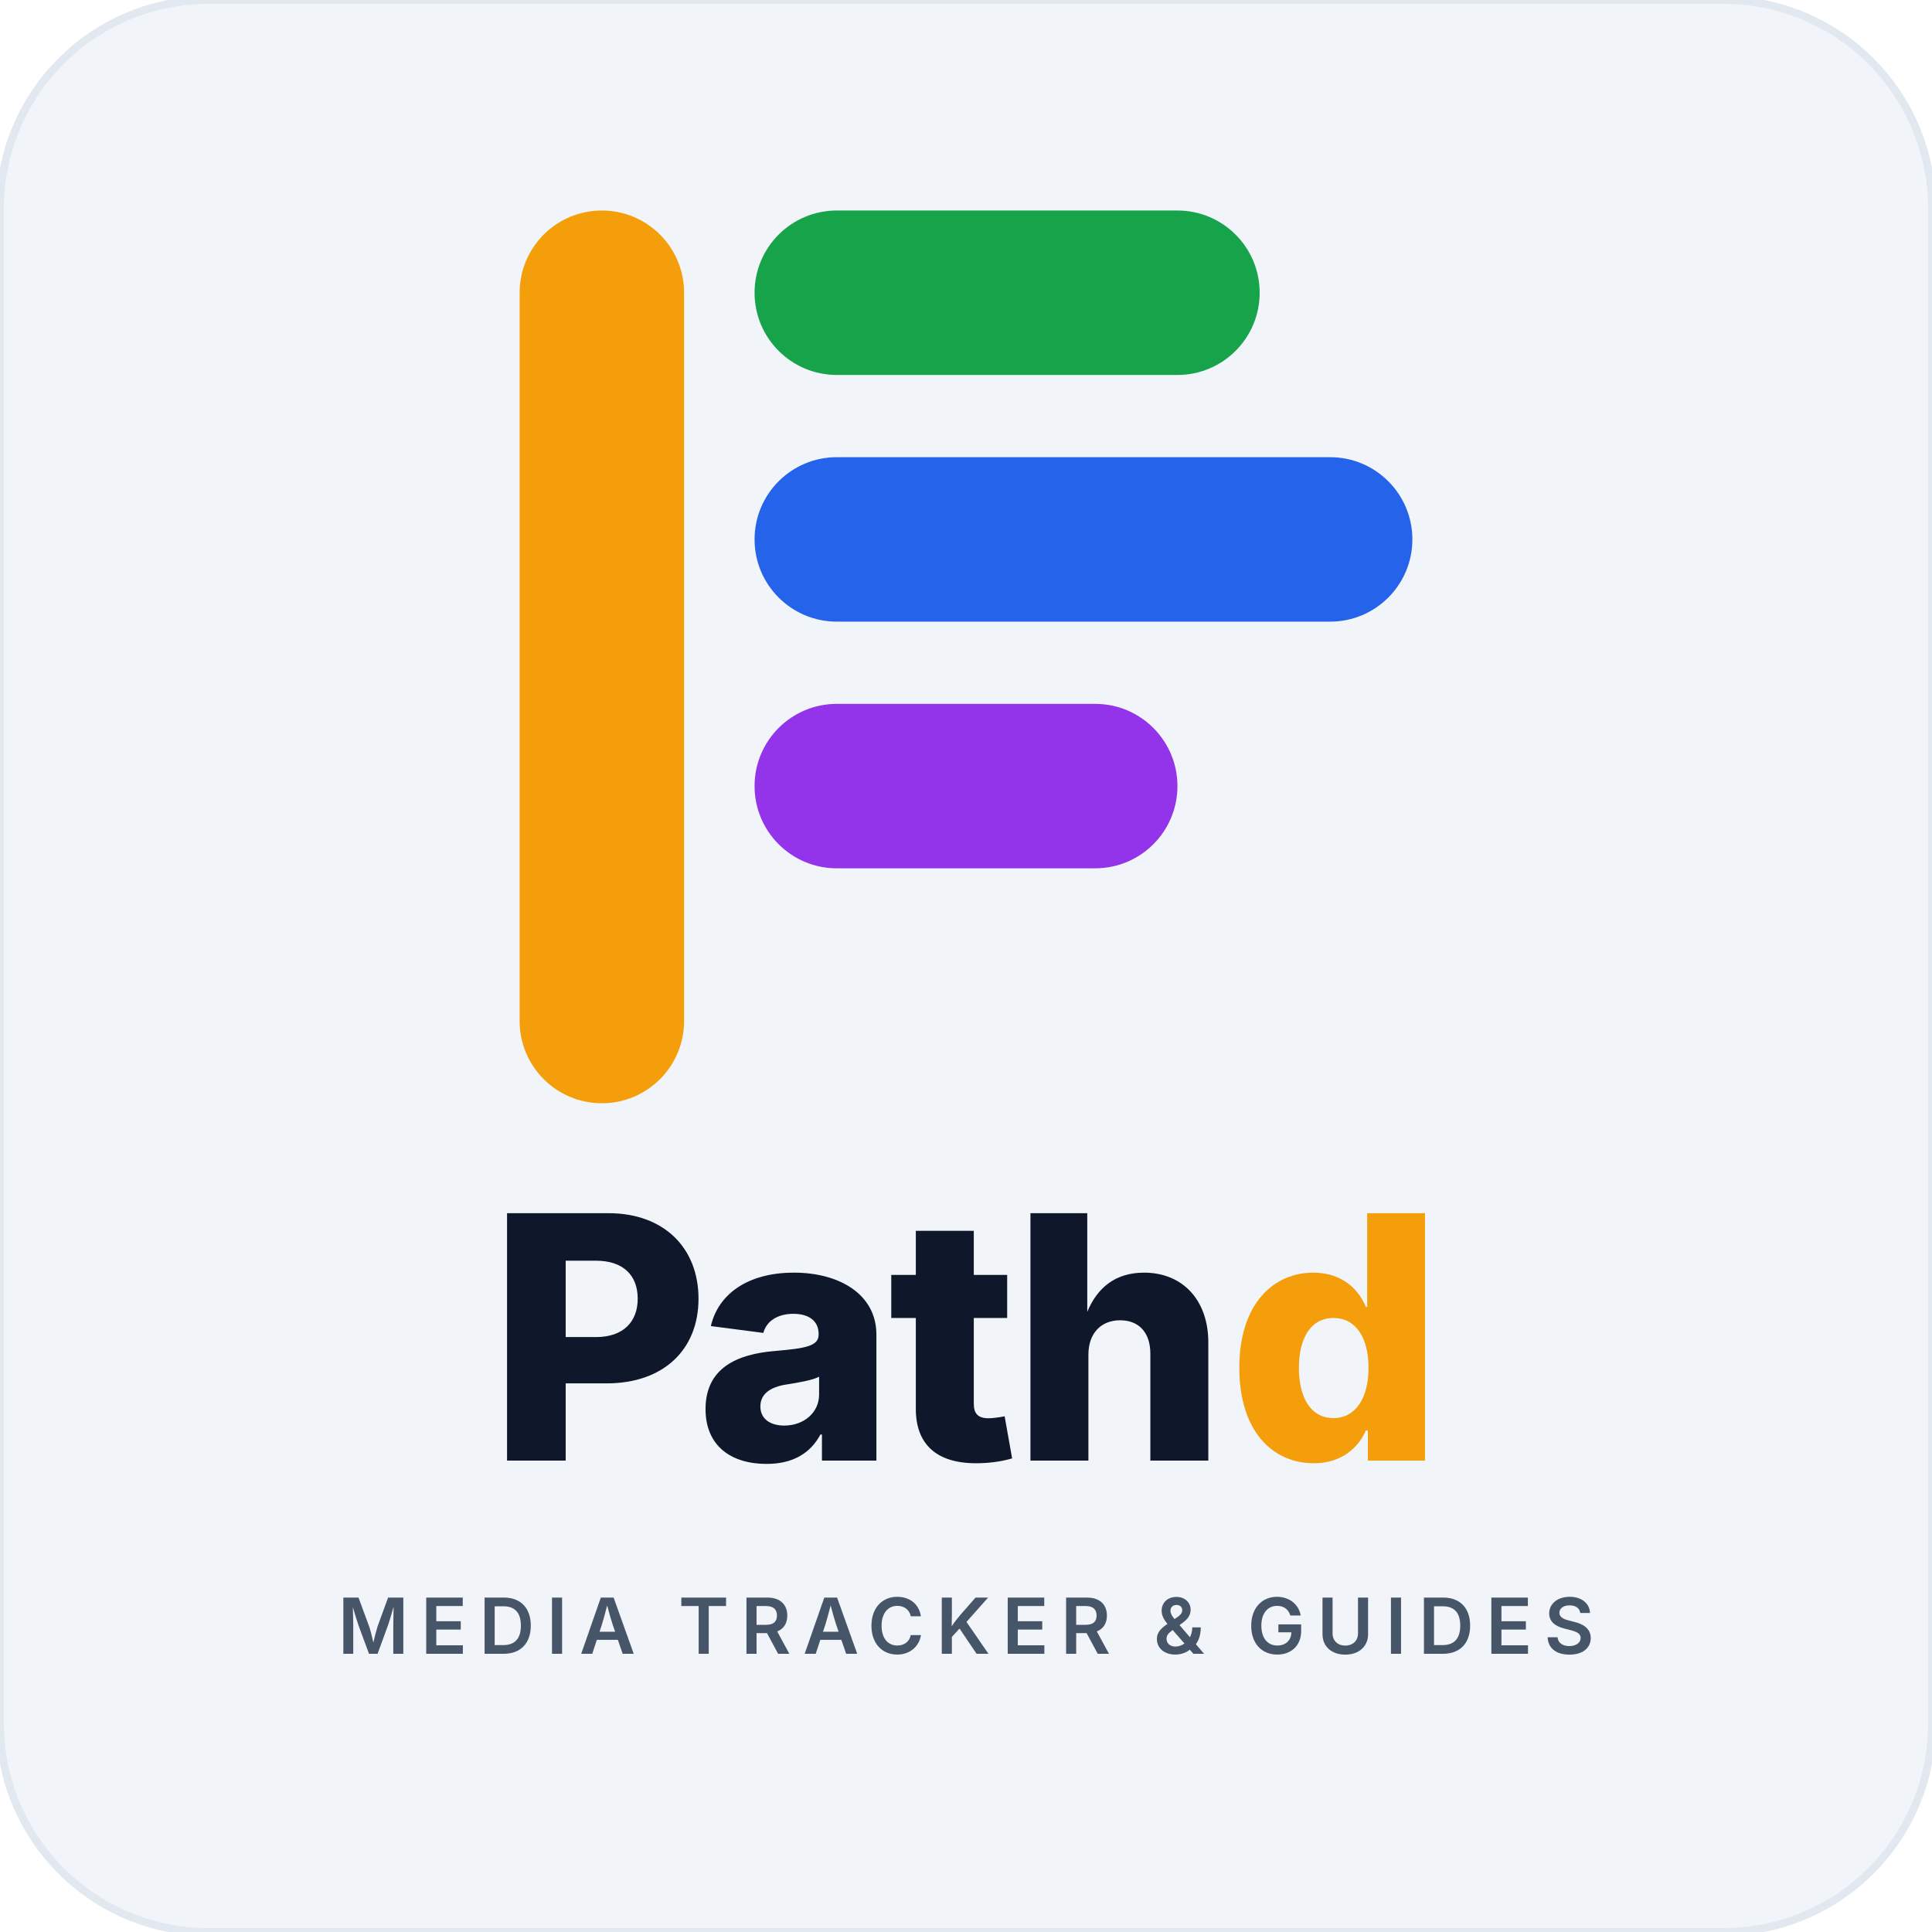
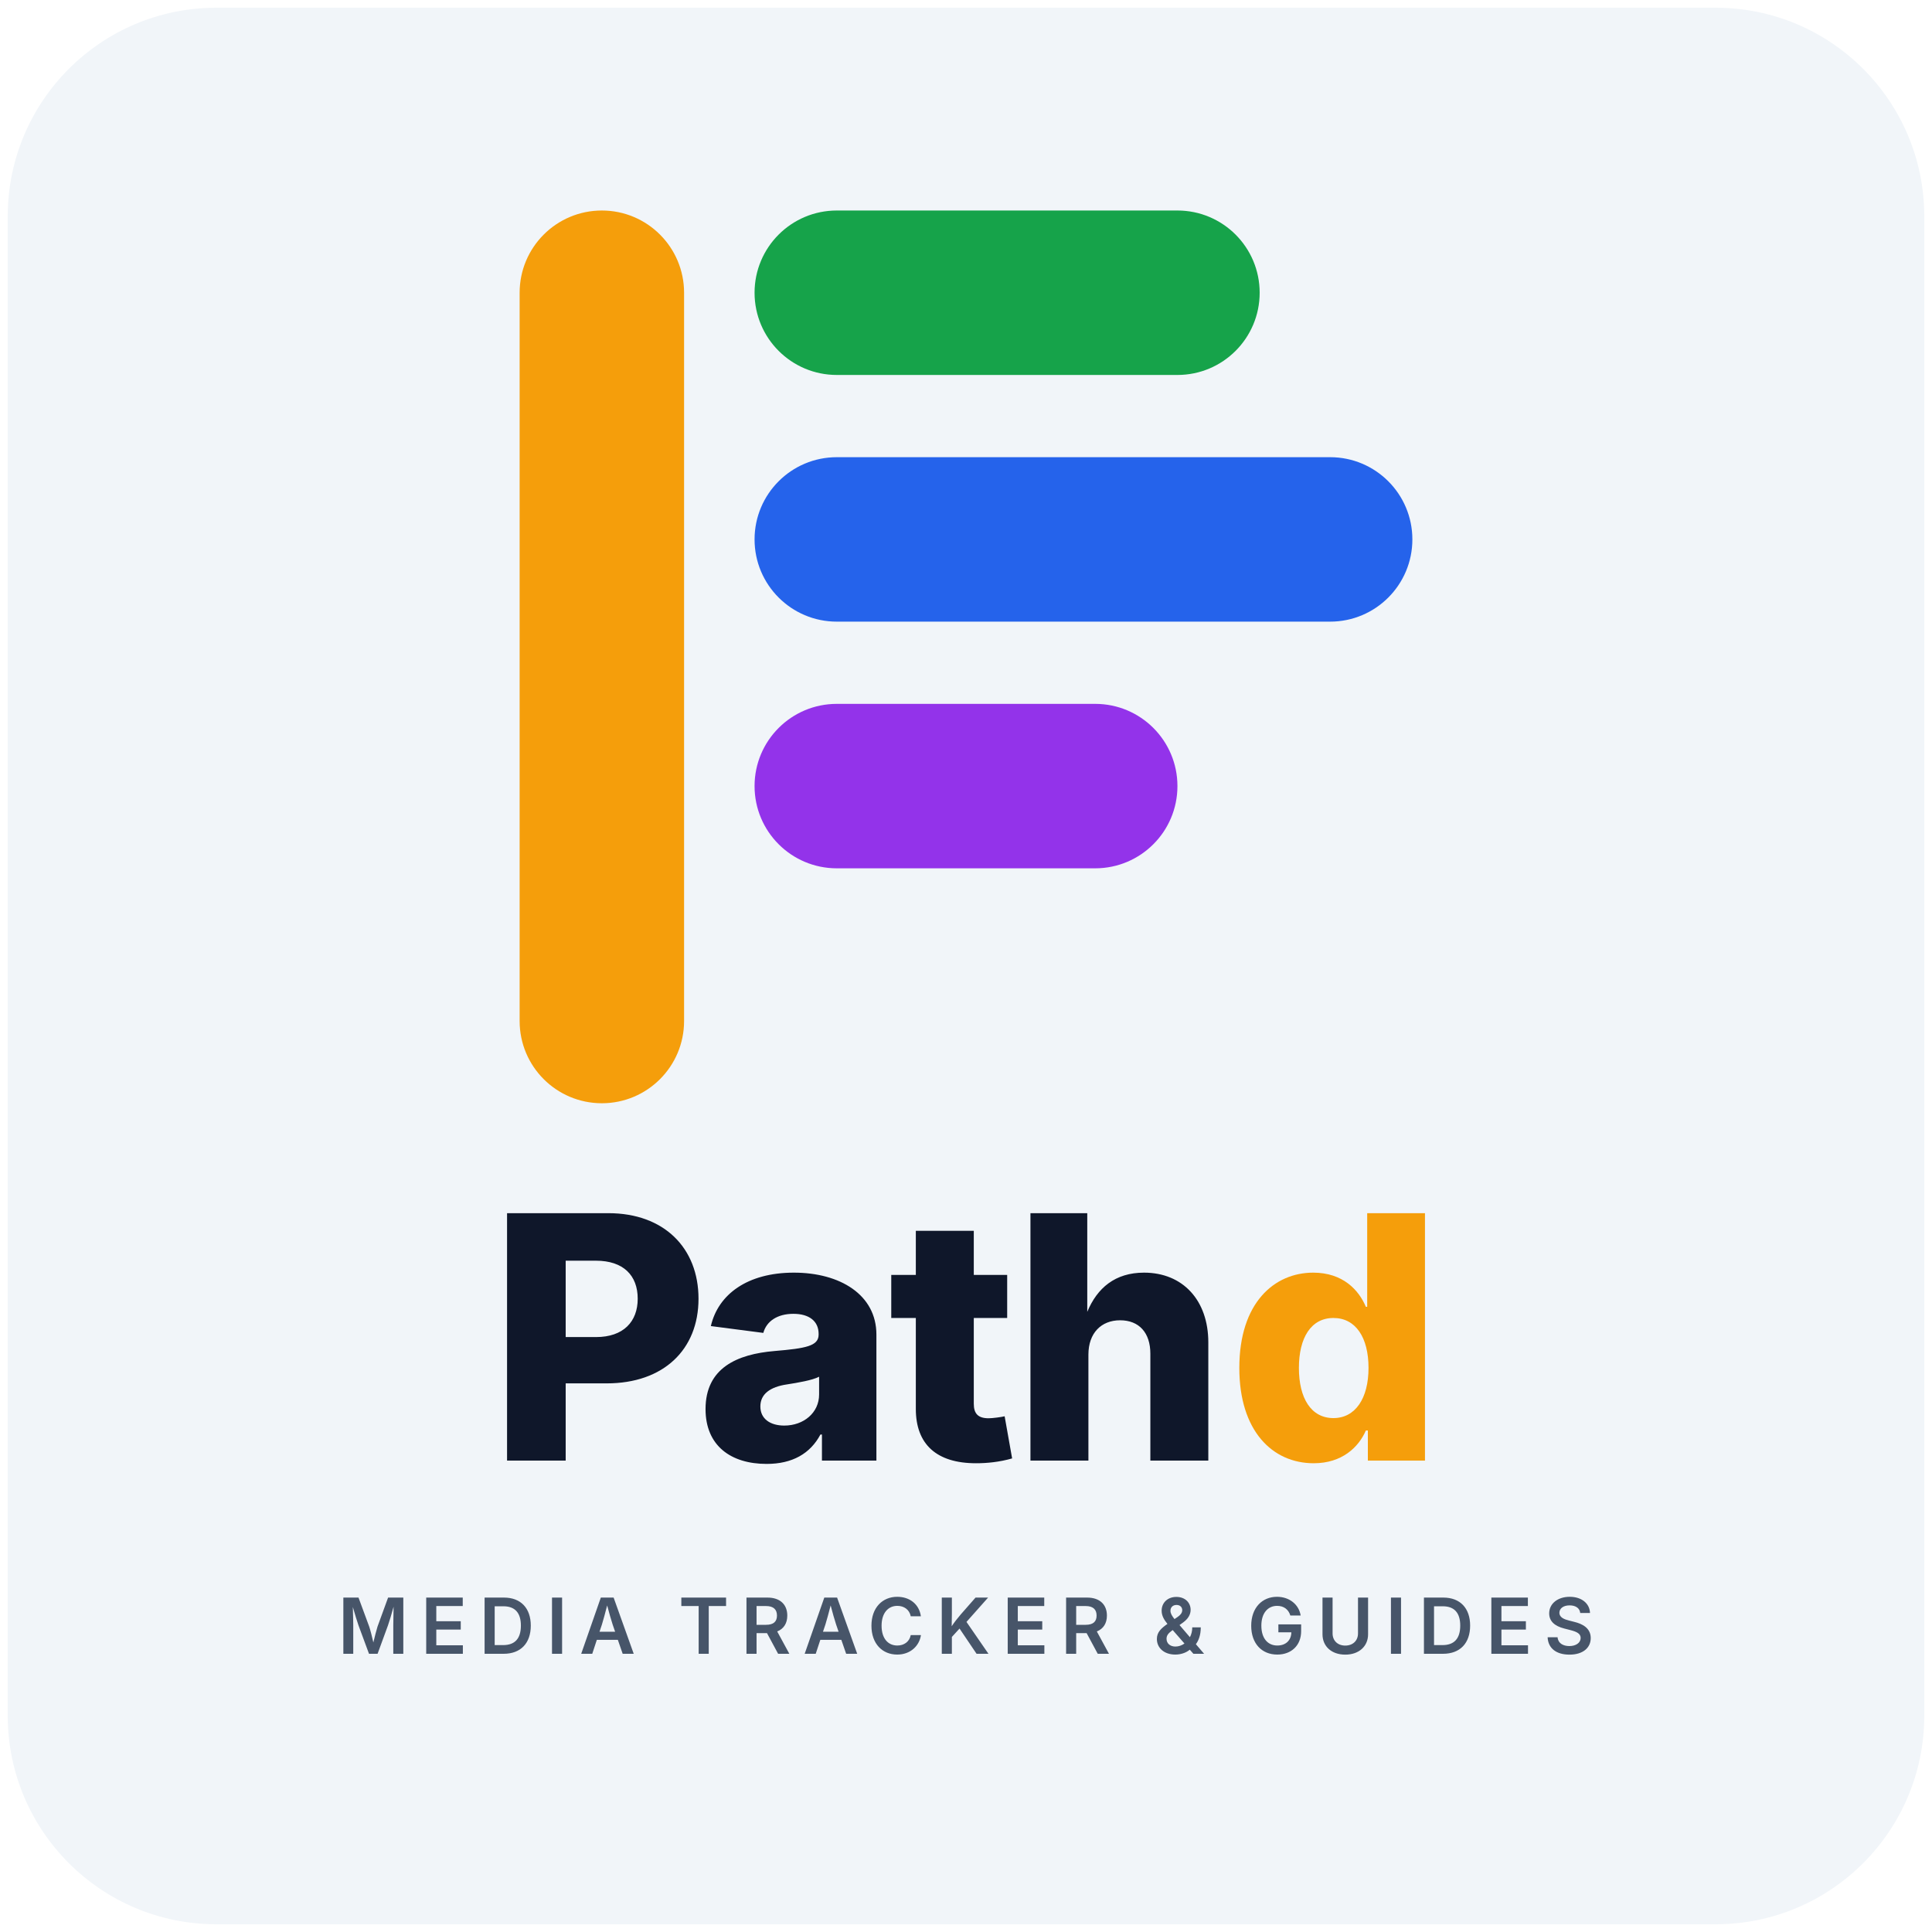
<svg xmlns="http://www.w3.org/2000/svg" viewBox="0 0 500 500" width="100%" height="100%" fill="none">
-   <rect width="500" height="500" rx="54" fill="#f1f5f9" stroke="#e2e8f0" stroke-width="2" />
+   <rect x="2" y="2" width="496" height="496" rx="54" fill="#f1f5f9" />
  <g transform="translate(98, 18) scale(1.52)">
    <rect x="24" y="24" width="28" height="152" rx="14" fill="#f59e0b" />
    <rect x="64" y="24" width="86" height="28" rx="14" fill="#16a34a" />
    <rect x="64" y="66" width="112" height="28" rx="14" fill="#2563eb" />
    <rect x="64" y="108" width="72" height="28" rx="14" fill="#9333ea" />
  </g>
-   <text x="250" y="378" text-anchor="middle" font-family="'Inter', 'Segoe UI', system-ui, -apple-system, sans-serif" font-size="88" font-weight="800" letter-spacing="-2" fill="#0f172a">
+   <text x="250" y="378" text-anchor="middle" font-family="system-ui, -apple-system, 'Inter', 'Segoe UI', Roboto, sans-serif" font-size="88" font-weight="800" letter-spacing="-2" fill="#0f172a">
    Path<tspan fill="#f59e0b">d</tspan>
  </text>
-   <text x="250" y="428" text-anchor="middle" font-family="'Inter', 'Segoe UI', system-ui, -apple-system, sans-serif" font-size="20" font-weight="600" letter-spacing="3" fill="#475569">
+   <text x="250" y="428" text-anchor="middle" font-family="system-ui, -apple-system, 'Inter', 'Segoe UI', Roboto, sans-serif" font-size="20" font-weight="600" letter-spacing="3" fill="#475569">
    MEDIA TRACKER &amp; GUIDES
  </text>
</svg>
